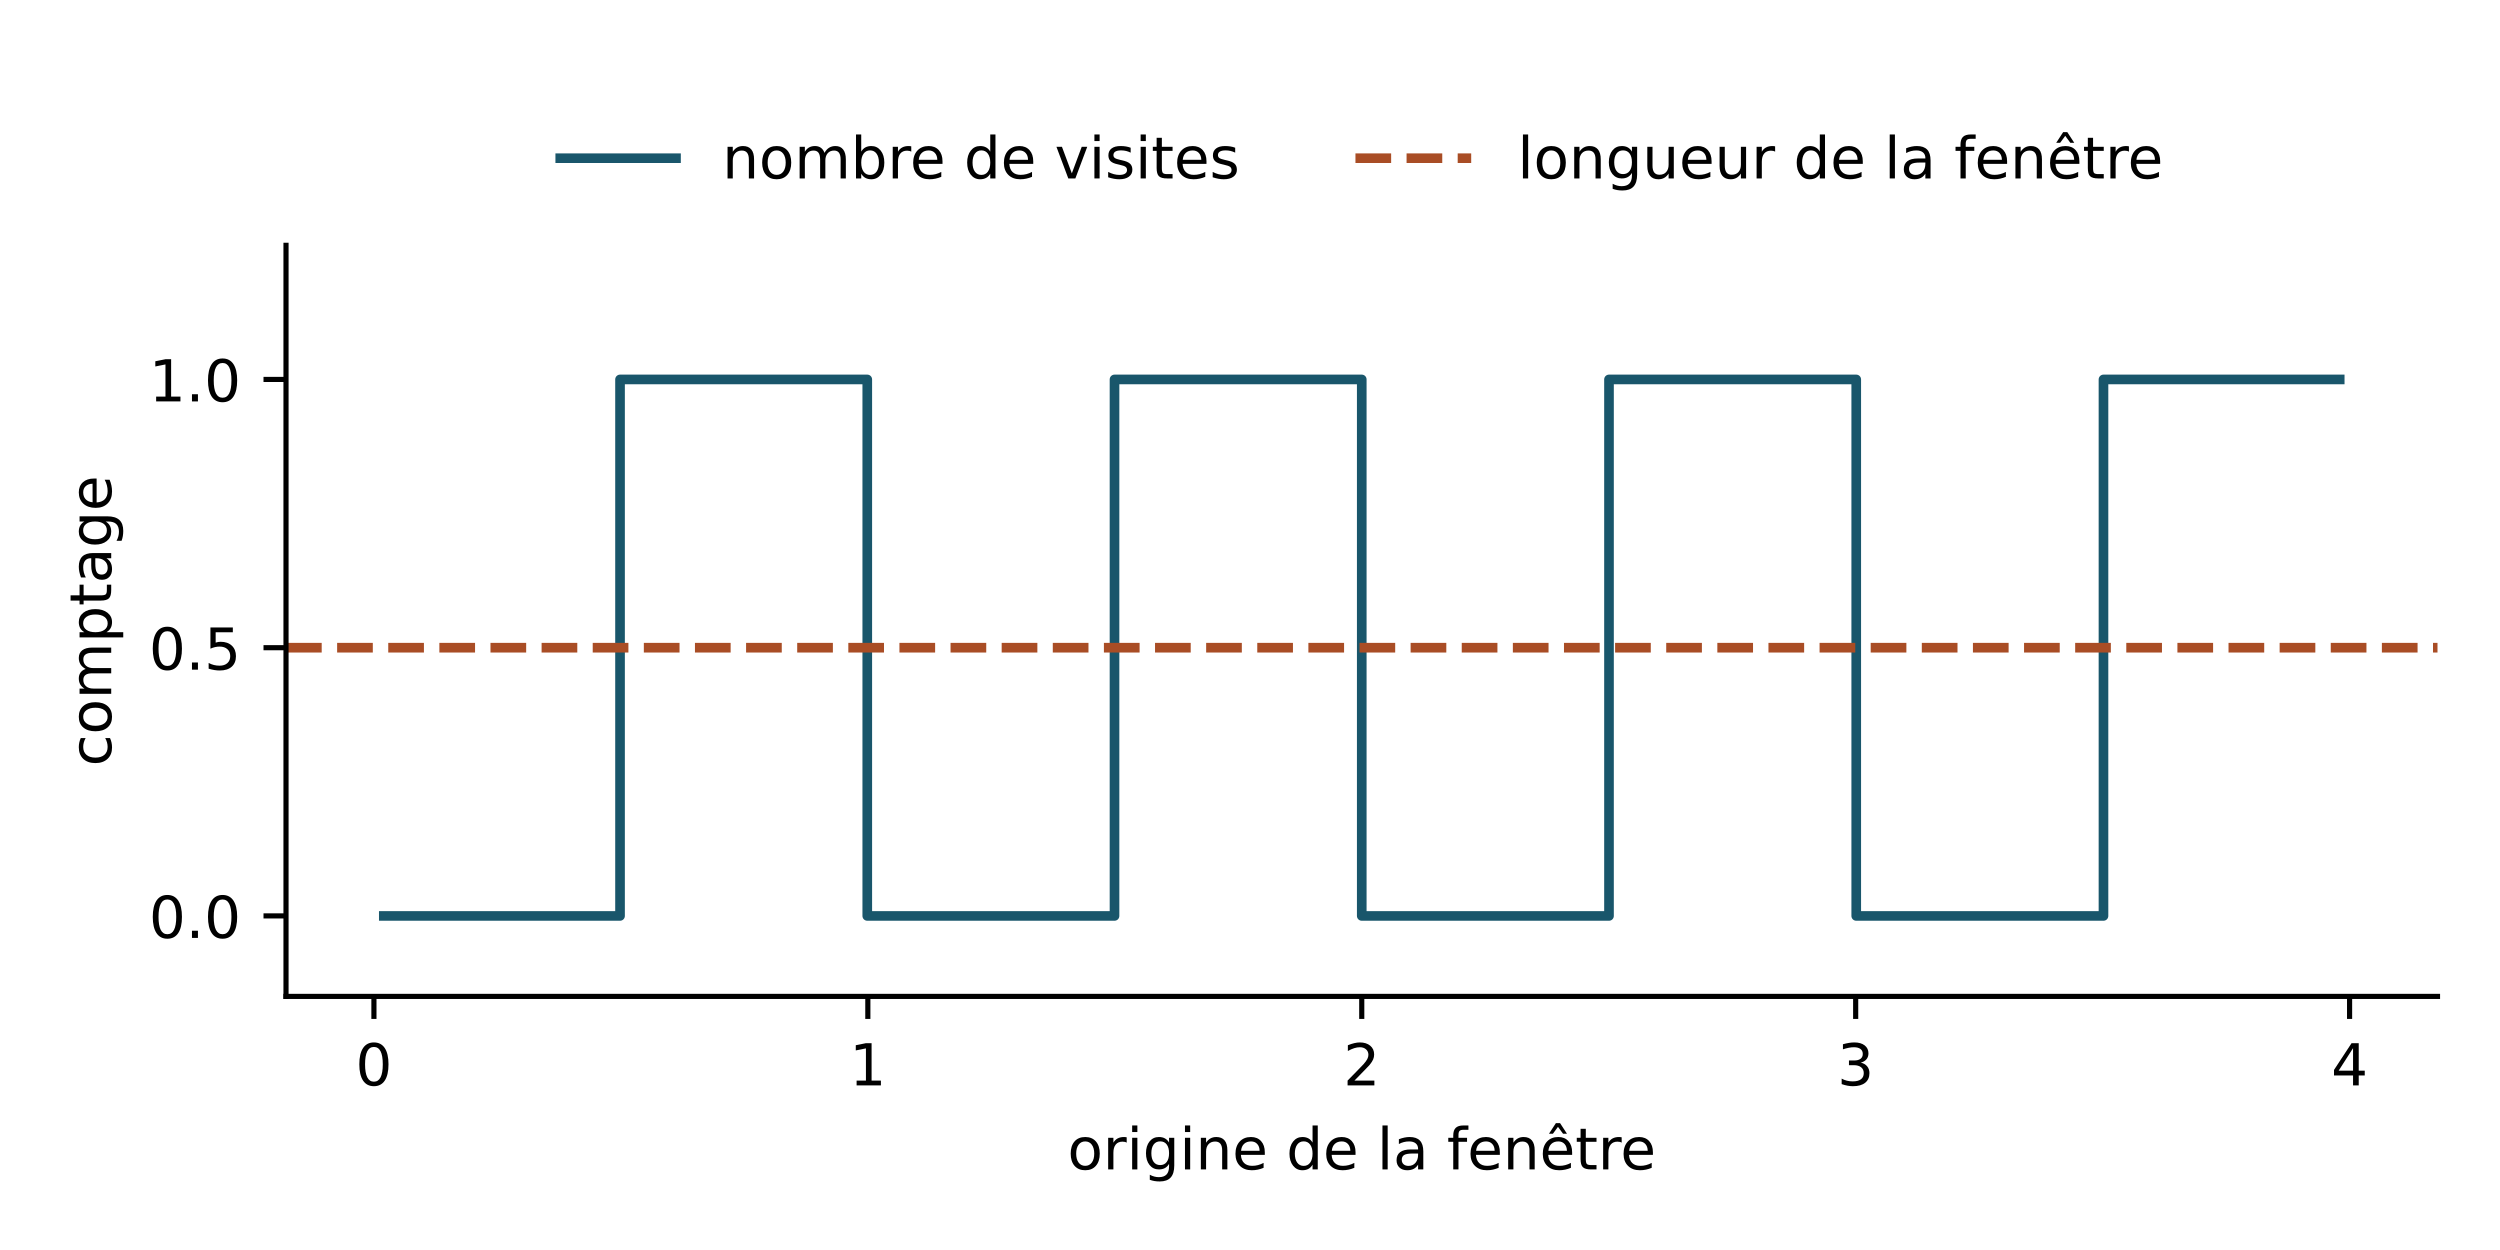
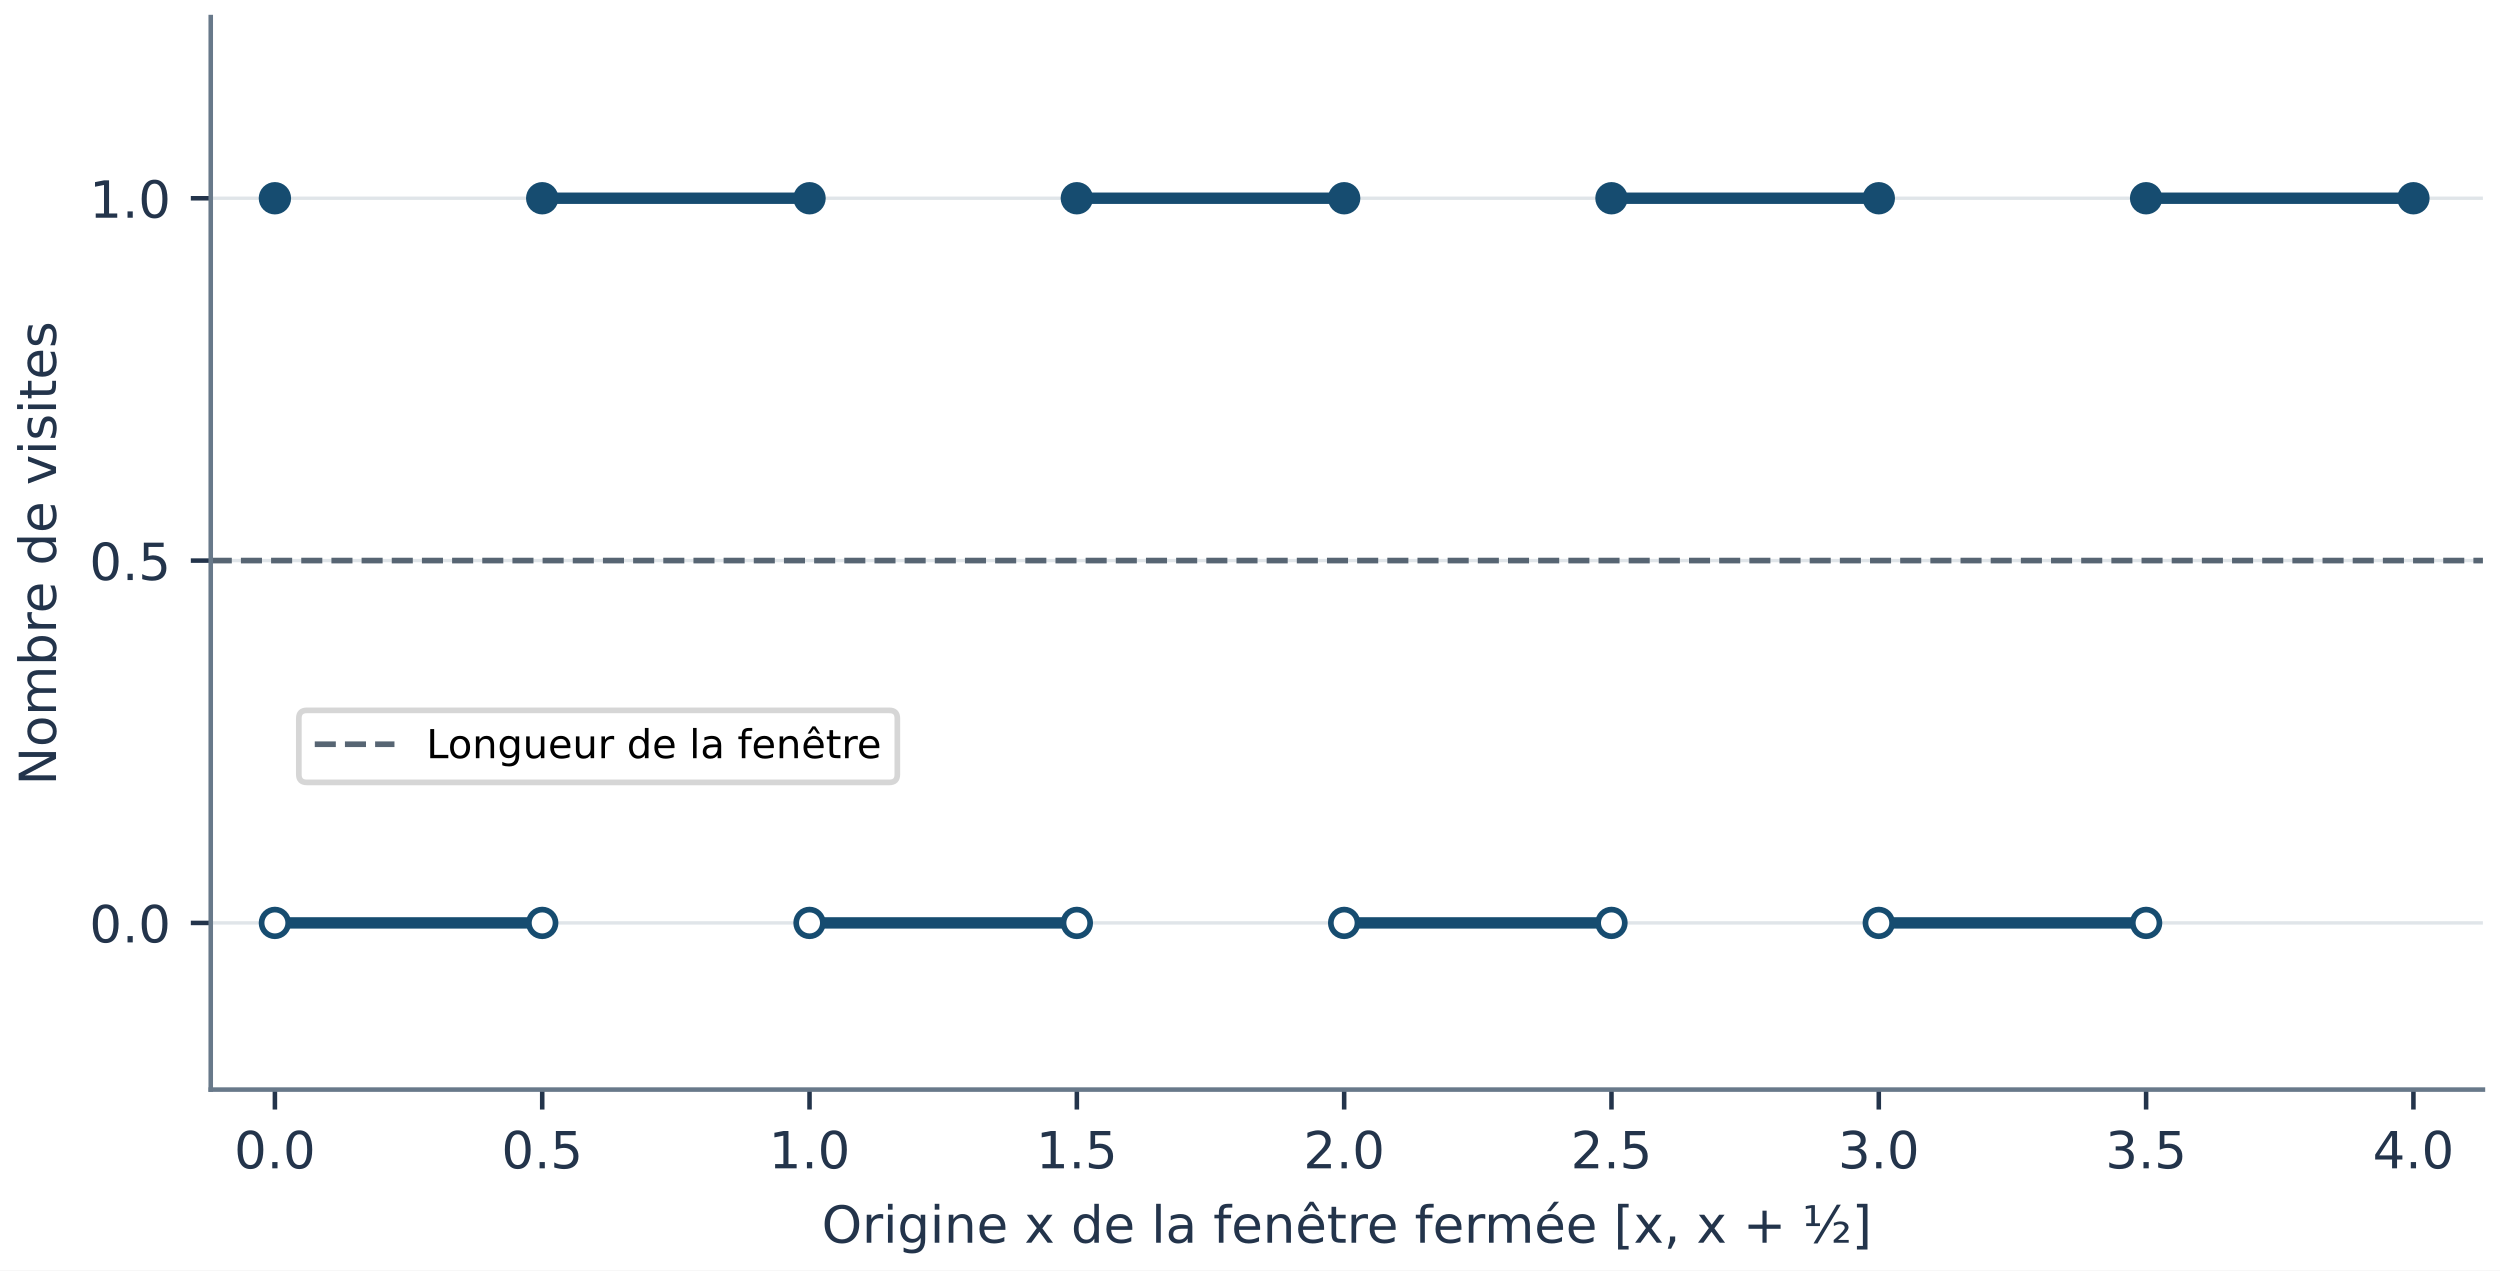
- <svg xmlns="http://www.w3.org/2000/svg" xmlns:xlink="http://www.w3.org/1999/xlink" width="388.8pt" height="194.4pt" viewBox="0 0 388.8 194.4" version="1.1">
+ <svg xmlns="http://www.w3.org/2000/svg" xmlns:xlink="http://www.w3.org/1999/xlink" width="439.2pt" height="223.2pt" viewBox="0 0 439.2 223.2" version="1.1">
  <defs>
    <style type="text/css">*{stroke-linejoin: round; stroke-linecap: butt}</style>
  </defs>
  <g id="figure_1">
    <g id="patch_1">
-       <path d="M 0 194.4 L 388.8 194.4 L 388.8 0 L 0 0 z " style="fill: #ffffff" />
+       <path d="M 0 223.2 L 439.2 223.2 L 439.2 0 L 0 0 z " style="fill: #ffffff" />
    </g>
    <g id="axes_1">
      <g id="patch_2">
-         <path d="M 44.48 154.96 L 379.08 154.96 L 379.08 38.151 L 44.48 38.151 z " style="fill: #ffffff" />
+         <path d="M 37.023 191.419 L 436.2 191.419 L 436.2 3 L 37.023 3 z " style="fill: #ffffff" />
      </g>
      <g id="matplotlib.axis_1">
        <g id="xtick_1">
          <g id="line2d_1">
            <defs>
-               <path id="me12eb115a5" d="M 0 0 L 0 3.5 " style="stroke: #000000; stroke-width: 0.8" />
+               <path id="m4bbc502cfb" d="M 0 0 L 0 3.5 " style="stroke: #23344b; stroke-width: 0.8" />
            </defs>
            <g>
-               <use xlink:href="#me12eb115a5" x="58.153" y="154.96" style="stroke: #000000; stroke-width: 0.8" />
+               <use xlink:href="#m4bbc502cfb" x="48.294" y="191.419" style="fill: #23344b; stroke: #23344b; stroke-width: 0.8" />
            </g>
          </g>
          <g id="text_1">
-             <g transform="translate(55.28969 168.7986) scale(0.09 -0.09)">
-               <defs>
-                 <path id="DejaVuSans-30" d="M 2034 4250 Q 1547 4250 1301 3770 Q 1056 3291 1056 2328 Q 1056 1369 1301 889 Q 1547 409 2034 409 Q 2525 409 2770 889 Q 3016 1369 3016 2328 Q 3016 3291 2770 3770 Q 2525 4250 2034 4250 z M 2034 4750 Q 2819 4750 3233 4129 Q 3647 3509 3647 2328 Q 3647 1150 3233 529 Q 2819 -91 2034 -91 Q 1250 -91 836 529 Q 422 1150 422 2328 Q 422 3509 836 4129 Q 1250 4750 2034 4750 z " transform="scale(0.015625)" />
-               </defs>
-               <use xlink:href="#DejaVuSans-30" />
-             </g>
+             <text style="font-size: 9px; font-family: 'DejaVu Sans'; text-anchor: middle; fill: #23344b" x="48.294" y="205.258" transform="rotate(-0 48.29423 205.2577)">0.0</text>
          </g>
        </g>
        <g id="xtick_2">
          <g id="line2d_2">
            <g>
-               <use xlink:href="#me12eb115a5" x="134.966" y="154.96" style="stroke: #000000; stroke-width: 0.8" />
+               <use xlink:href="#m4bbc502cfb" x="95.256" y="191.419" style="fill: #23344b; stroke: #23344b; stroke-width: 0.8" />
            </g>
          </g>
          <g id="text_2">
-             <g transform="translate(132.1033 168.7986) scale(0.09 -0.09)">
-               <defs>
-                 <path id="DejaVuSans-31" d="M 794 531 L 1825 531 L 1825 4091 L 703 3866 L 703 4441 L 1819 4666 L 2450 4666 L 2450 531 L 3481 531 L 3481 0 L 794 0 L 794 531 z " transform="scale(0.015625)" />
-               </defs>
-               <use xlink:href="#DejaVuSans-31" />
-             </g>
+             <text style="font-size: 9px; font-family: 'DejaVu Sans'; text-anchor: middle; fill: #23344b" x="95.256" y="205.258" transform="rotate(-0 95.25616 205.2577)">0.5</text>
          </g>
        </g>
        <g id="xtick_3">
          <g id="line2d_3">
            <g>
-               <use xlink:href="#me12eb115a5" x="211.78" y="154.96" style="stroke: #000000; stroke-width: 0.8" />
+               <use xlink:href="#m4bbc502cfb" x="142.218" y="191.419" style="fill: #23344b; stroke: #23344b; stroke-width: 0.8" />
            </g>
          </g>
          <g id="text_3">
-             <g transform="translate(208.9169 168.7986) scale(0.09 -0.09)">
-               <defs>
-                 <path id="DejaVuSans-32" d="M 1228 531 L 3431 531 L 3431 0 L 469 0 L 469 531 Q 828 903 1448 1529 Q 2069 2156 2228 2338 Q 2531 2678 2651 2914 Q 2772 3150 2772 3378 Q 2772 3750 2511 3984 Q 2250 4219 1831 4219 Q 1534 4219 1204 4116 Q 875 4013 500 3803 L 500 4441 Q 881 4594 1212 4672 Q 1544 4750 1819 4750 Q 2544 4750 2975 4387 Q 3406 4025 3406 3419 Q 3406 3131 3298 2873 Q 3191 2616 2906 2266 Q 2828 2175 2409 1742 Q 1991 1309 1228 531 z " transform="scale(0.015625)" />
-               </defs>
-               <use xlink:href="#DejaVuSans-32" />
-             </g>
+             <text style="font-size: 9px; font-family: 'DejaVu Sans'; text-anchor: middle; fill: #23344b" x="142.218" y="205.258" transform="rotate(-0 142.2181 205.2577)">1.0</text>
          </g>
        </g>
        <g id="xtick_4">
          <g id="line2d_4">
            <g>
-               <use xlink:href="#me12eb115a5" x="288.594" y="154.96" style="stroke: #000000; stroke-width: 0.8" />
+               <use xlink:href="#m4bbc502cfb" x="189.18" y="191.419" style="fill: #23344b; stroke: #23344b; stroke-width: 0.8" />
            </g>
          </g>
          <g id="text_4">
-             <g transform="translate(285.7305 168.7986) scale(0.09 -0.09)">
-               <defs>
-                 <path id="DejaVuSans-33" d="M 2597 2516 Q 3050 2419 3304 2112 Q 3559 1806 3559 1356 Q 3559 666 3084 287 Q 2609 -91 1734 -91 Q 1441 -91 1130 -33 Q 819 25 488 141 L 488 750 Q 750 597 1062 519 Q 1375 441 1716 441 Q 2309 441 2620 675 Q 2931 909 2931 1356 Q 2931 1769 2642 2001 Q 2353 2234 1838 2234 L 1294 2234 L 1294 2753 L 1863 2753 Q 2328 2753 2575 2939 Q 2822 3125 2822 3475 Q 2822 3834 2567 4026 Q 2313 4219 1838 4219 Q 1578 4219 1281 4162 Q 984 4106 628 3988 L 628 4550 Q 988 4650 1302 4700 Q 1616 4750 1894 4750 Q 2613 4750 3031 4423 Q 3450 4097 3450 3541 Q 3450 3153 3228 2886 Q 3006 2619 2597 2516 z " transform="scale(0.015625)" />
-               </defs>
-               <use xlink:href="#DejaVuSans-33" />
-             </g>
+             <text style="font-size: 9px; font-family: 'DejaVu Sans'; text-anchor: middle; fill: #23344b" x="189.18" y="205.258" transform="rotate(-0 189.18 205.2577)">1.5</text>
          </g>
        </g>
        <g id="xtick_5">
          <g id="line2d_5">
            <g>
-               <use xlink:href="#me12eb115a5" x="365.407" y="154.96" style="stroke: #000000; stroke-width: 0.8" />
+               <use xlink:href="#m4bbc502cfb" x="236.142" y="191.419" style="fill: #23344b; stroke: #23344b; stroke-width: 0.8" />
            </g>
          </g>
          <g id="text_5">
-             <g transform="translate(362.5441 168.7986) scale(0.09 -0.09)">
-               <defs>
-                 <path id="DejaVuSans-34" d="M 2419 4116 L 825 1625 L 2419 1625 L 2419 4116 z M 2253 4666 L 3047 4666 L 3047 1625 L 3713 1625 L 3713 1100 L 3047 1100 L 3047 0 L 2419 0 L 2419 1100 L 313 1100 L 313 1709 L 2253 4666 z " transform="scale(0.015625)" />
-               </defs>
-               <use xlink:href="#DejaVuSans-34" />
-             </g>
-           </g>
-         </g>
-         <g id="text_6">
-           <g transform="translate(166.0192 181.8689) scale(0.09 -0.09)">
-             <defs>
-               <path id="DejaVuSans-6f" d="M 1959 3097 Q 1497 3097 1228 2736 Q 959 2375 959 1747 Q 959 1119 1226 758 Q 1494 397 1959 397 Q 2419 397 2687 759 Q 2956 1122 2956 1747 Q 2956 2369 2687 2733 Q 2419 3097 1959 3097 z M 1959 3584 Q 2709 3584 3137 3096 Q 3566 2609 3566 1747 Q 3566 888 3137 398 Q 2709 -91 1959 -91 Q 1206 -91 779 398 Q 353 888 353 1747 Q 353 2609 779 3096 Q 1206 3584 1959 3584 z " transform="scale(0.015625)" />
-               <path id="DejaVuSans-72" d="M 2631 2963 Q 2534 3019 2420 3045 Q 2306 3072 2169 3072 Q 1681 3072 1420 2755 Q 1159 2438 1159 1844 L 1159 0 L 581 0 L 581 3500 L 1159 3500 L 1159 2956 Q 1341 3275 1631 3429 Q 1922 3584 2338 3584 Q 2397 3584 2469 3576 Q 2541 3569 2628 3553 L 2631 2963 z " transform="scale(0.015625)" />
-               <path id="DejaVuSans-69" d="M 603 3500 L 1178 3500 L 1178 0 L 603 0 L 603 3500 z M 603 4863 L 1178 4863 L 1178 4134 L 603 4134 L 603 4863 z " transform="scale(0.015625)" />
-               <path id="DejaVuSans-67" d="M 2906 1791 Q 2906 2416 2648 2759 Q 2391 3103 1925 3103 Q 1463 3103 1205 2759 Q 947 2416 947 1791 Q 947 1169 1205 825 Q 1463 481 1925 481 Q 2391 481 2648 825 Q 2906 1169 2906 1791 z M 3481 434 Q 3481 -459 3084 -895 Q 2688 -1331 1869 -1331 Q 1566 -1331 1297 -1286 Q 1028 -1241 775 -1147 L 775 -588 Q 1028 -725 1275 -790 Q 1522 -856 1778 -856 Q 2344 -856 2625 -561 Q 2906 -266 2906 331 L 2906 616 Q 2728 306 2450 153 Q 2172 0 1784 0 Q 1141 0 747 490 Q 353 981 353 1791 Q 353 2603 747 3093 Q 1141 3584 1784 3584 Q 2172 3584 2450 3431 Q 2728 3278 2906 2969 L 2906 3500 L 3481 3500 L 3481 434 z " transform="scale(0.015625)" />
-               <path id="DejaVuSans-6e" d="M 3513 2113 L 3513 0 L 2938 0 L 2938 2094 Q 2938 2591 2744 2837 Q 2550 3084 2163 3084 Q 1697 3084 1428 2787 Q 1159 2491 1159 1978 L 1159 0 L 581 0 L 581 3500 L 1159 3500 L 1159 2956 Q 1366 3272 1645 3428 Q 1925 3584 2291 3584 Q 2894 3584 3203 3211 Q 3513 2838 3513 2113 z " transform="scale(0.015625)" />
-               <path id="DejaVuSans-65" d="M 3597 1894 L 3597 1613 L 953 1613 Q 991 1019 1311 708 Q 1631 397 2203 397 Q 2534 397 2845 478 Q 3156 559 3463 722 L 3463 178 Q 3153 47 2828 -22 Q 2503 -91 2169 -91 Q 1331 -91 842 396 Q 353 884 353 1716 Q 353 2575 817 3079 Q 1281 3584 2069 3584 Q 2775 3584 3186 3129 Q 3597 2675 3597 1894 z M 3022 2063 Q 3016 2534 2758 2815 Q 2500 3097 2075 3097 Q 1594 3097 1305 2825 Q 1016 2553 972 2059 L 3022 2063 z " transform="scale(0.015625)" />
-               <path id="DejaVuSans-20" transform="scale(0.015625)" />
-               <path id="DejaVuSans-64" d="M 2906 2969 L 2906 4863 L 3481 4863 L 3481 0 L 2906 0 L 2906 525 Q 2725 213 2448 61 Q 2172 -91 1784 -91 Q 1150 -91 751 415 Q 353 922 353 1747 Q 353 2572 751 3078 Q 1150 3584 1784 3584 Q 2172 3584 2448 3432 Q 2725 3281 2906 2969 z M 947 1747 Q 947 1113 1208 752 Q 1469 391 1925 391 Q 2381 391 2643 752 Q 2906 1113 2906 1747 Q 2906 2381 2643 2742 Q 2381 3103 1925 3103 Q 1469 3103 1208 2742 Q 947 2381 947 1747 z " transform="scale(0.015625)" />
-               <path id="DejaVuSans-6c" d="M 603 4863 L 1178 4863 L 1178 0 L 603 0 L 603 4863 z " transform="scale(0.015625)" />
-               <path id="DejaVuSans-61" d="M 2194 1759 Q 1497 1759 1228 1600 Q 959 1441 959 1056 Q 959 750 1161 570 Q 1363 391 1709 391 Q 2188 391 2477 730 Q 2766 1069 2766 1631 L 2766 1759 L 2194 1759 z M 3341 1997 L 3341 0 L 2766 0 L 2766 531 Q 2569 213 2275 61 Q 1981 -91 1556 -91 Q 1019 -91 701 211 Q 384 513 384 1019 Q 384 1609 779 1909 Q 1175 2209 1959 2209 L 2766 2209 L 2766 2266 Q 2766 2663 2505 2880 Q 2244 3097 1772 3097 Q 1472 3097 1187 3025 Q 903 2953 641 2809 L 641 3341 Q 956 3463 1253 3523 Q 1550 3584 1831 3584 Q 2591 3584 2966 3190 Q 3341 2797 3341 1997 z " transform="scale(0.015625)" />
-               <path id="DejaVuSans-66" d="M 2375 4863 L 2375 4384 L 1825 4384 Q 1516 4384 1395 4259 Q 1275 4134 1275 3809 L 1275 3500 L 2222 3500 L 2222 3053 L 1275 3053 L 1275 0 L 697 0 L 697 3053 L 147 3053 L 147 3500 L 697 3500 L 697 3744 Q 697 4328 969 4595 Q 1241 4863 1831 4863 L 2375 4863 z " transform="scale(0.015625)" />
-               <path id="DejaVuSans-ea" d="M 3597 1894 L 3597 1613 L 953 1613 Q 991 1019 1311 708 Q 1631 397 2203 397 Q 2534 397 2845 478 Q 3156 559 3463 722 L 3463 178 Q 3153 47 2828 -22 Q 2503 -91 2169 -91 Q 1331 -91 842 396 Q 353 884 353 1716 Q 353 2575 817 3079 Q 1281 3584 2069 3584 Q 2775 3584 3186 3129 Q 3597 2675 3597 1894 z M 3022 2063 Q 3016 2534 2758 2815 Q 2500 3097 2075 3097 Q 1594 3097 1305 2825 Q 1016 2553 972 2059 L 3022 2063 z M 1801 5119 L 2263 5119 L 3029 3944 L 2595 3944 L 2032 4709 L 1470 3944 L 1035 3944 L 1801 5119 z " transform="scale(0.015625)" />
-               <path id="DejaVuSans-74" d="M 1172 4494 L 1172 3500 L 2356 3500 L 2356 3053 L 1172 3053 L 1172 1153 Q 1172 725 1289 603 Q 1406 481 1766 481 L 2356 481 L 2356 0 L 1766 0 Q 1100 0 847 248 Q 594 497 594 1153 L 594 3053 L 172 3053 L 172 3500 L 594 3500 L 594 4494 L 1172 4494 z " transform="scale(0.015625)" />
-             </defs>
-             <use xlink:href="#DejaVuSans-6f" />
-             <use xlink:href="#DejaVuSans-72" transform="translate(61.18164 0)" />
-             <use xlink:href="#DejaVuSans-69" transform="translate(102.2949 0)" />
-             <use xlink:href="#DejaVuSans-67" transform="translate(130.0781 0)" />
-             <use xlink:href="#DejaVuSans-69" transform="translate(193.5547 0)" />
-             <use xlink:href="#DejaVuSans-6e" transform="translate(221.3379 0)" />
-             <use xlink:href="#DejaVuSans-65" transform="translate(284.7168 0)" />
-             <use xlink:href="#DejaVuSans-20" transform="translate(346.2402 0)" />
-             <use xlink:href="#DejaVuSans-64" transform="translate(378.0273 0)" />
-             <use xlink:href="#DejaVuSans-65" transform="translate(441.5039 0)" />
-             <use xlink:href="#DejaVuSans-20" transform="translate(503.0273 0)" />
-             <use xlink:href="#DejaVuSans-6c" transform="translate(534.8145 0)" />
-             <use xlink:href="#DejaVuSans-61" transform="translate(562.5977 0)" />
-             <use xlink:href="#DejaVuSans-20" transform="translate(623.877 0)" />
-             <use xlink:href="#DejaVuSans-66" transform="translate(655.6641 0)" />
-             <use xlink:href="#DejaVuSans-65" transform="translate(690.8691 0)" />
-             <use xlink:href="#DejaVuSans-6e" transform="translate(752.3926 0)" />
-             <use xlink:href="#DejaVuSans-ea" transform="translate(815.7715 0)" />
-             <use xlink:href="#DejaVuSans-74" transform="translate(877.2949 0)" />
-             <use xlink:href="#DejaVuSans-72" transform="translate(916.5039 0)" />
-             <use xlink:href="#DejaVuSans-65" transform="translate(955.3672 0)" />
-           </g>
+             <text style="font-size: 9px; font-family: 'DejaVu Sans'; text-anchor: middle; fill: #23344b" x="236.142" y="205.258" transform="rotate(-0 236.1419 205.2577)">2.0</text>
+           </g>
+         </g>
+         <g id="xtick_6">
+           <g id="line2d_6">
+             <g>
+               <use xlink:href="#m4bbc502cfb" x="283.104" y="191.419" style="fill: #23344b; stroke: #23344b; stroke-width: 0.8" />
+             </g>
+           </g>
+           <g id="text_6">
+             <text style="font-size: 9px; font-family: 'DejaVu Sans'; text-anchor: middle; fill: #23344b" x="283.104" y="205.258" transform="rotate(-0 283.1039 205.2577)">2.5</text>
+           </g>
+         </g>
+         <g id="xtick_7">
+           <g id="line2d_7">
+             <g>
+               <use xlink:href="#m4bbc502cfb" x="330.066" y="191.419" style="fill: #23344b; stroke: #23344b; stroke-width: 0.8" />
+             </g>
+           </g>
+           <g id="text_7">
+             <text style="font-size: 9px; font-family: 'DejaVu Sans'; text-anchor: middle; fill: #23344b" x="330.066" y="205.258" transform="rotate(-0 330.0658 205.2577)">3.0</text>
+           </g>
+         </g>
+         <g id="xtick_8">
+           <g id="line2d_8">
+             <g>
+               <use xlink:href="#m4bbc502cfb" x="377.028" y="191.419" style="fill: #23344b; stroke: #23344b; stroke-width: 0.8" />
+             </g>
+           </g>
+           <g id="text_8">
+             <text style="font-size: 9px; font-family: 'DejaVu Sans'; text-anchor: middle; fill: #23344b" x="377.028" y="205.258" transform="rotate(-0 377.0277 205.2577)">3.5</text>
+           </g>
+         </g>
+         <g id="xtick_9">
+           <g id="line2d_9">
+             <g>
+               <use xlink:href="#m4bbc502cfb" x="423.99" y="191.419" style="fill: #23344b; stroke: #23344b; stroke-width: 0.8" />
+             </g>
+           </g>
+           <g id="text_9">
+             <text style="font-size: 9px; font-family: 'DejaVu Sans'; text-anchor: middle; fill: #23344b" x="423.99" y="205.258" transform="rotate(-0 423.9897 205.2577)">4.0</text>
+           </g>
+         </g>
+         <g id="text_10">
+           <text style="font-size: 9px; font-family: 'DejaVu Sans'; text-anchor: middle; fill: #23344b" x="236.612" y="218.328" transform="rotate(-0 236.6116 218.328)">Origine x de la fenêtre fermée [x, x + ½]</text>
        </g>
      </g>
      <g id="matplotlib.axis_2">
        <g id="ytick_1">
-           <g id="line2d_6">
+           <g id="line2d_10">
+             <path d="M 37.023 162.138 L 436.2 162.138 " clip-path="url(#p73cb0e0662)" style="fill: none; stroke: #e0e5e9; stroke-width: 0.6; stroke-linecap: square" />
+           </g>
+           <g id="line2d_11">
            <defs>
-               <path id="mdb52553818" d="M 0 0 L -3.5 0 " style="stroke: #000000; stroke-width: 0.8" />
+               <path id="m5c91342740" d="M 0 0 L -3.5 0 " style="stroke: #23344b; stroke-width: 0.8" />
            </defs>
            <g>
-               <use xlink:href="#mdb52553818" x="44.48" y="142.445" style="stroke: #000000; stroke-width: 0.8" />
-             </g>
-           </g>
-           <g id="text_7">
-             <g transform="translate(23.16719 145.8641) scale(0.09 -0.09)">
-               <defs>
-                 <path id="DejaVuSans-2e" d="M 684 794 L 1344 794 L 1344 0 L 684 0 L 684 794 z " transform="scale(0.015625)" />
-               </defs>
-               <use xlink:href="#DejaVuSans-30" />
-               <use xlink:href="#DejaVuSans-2e" transform="translate(63.62305 0)" />
-               <use xlink:href="#DejaVuSans-30" transform="translate(95.41016 0)" />
-             </g>
+               <use xlink:href="#m5c91342740" x="37.023" y="162.138" style="fill: #23344b; stroke: #23344b; stroke-width: 0.8" />
+             </g>
+           </g>
+           <g id="text_11">
+             <text style="font-size: 9px; font-family: 'DejaVu Sans'; text-anchor: end; fill: #23344b" x="30.023" y="165.557" transform="rotate(-0 30.02336 165.5571)">0.0</text>
          </g>
        </g>
        <g id="ytick_2">
-           <g id="line2d_7">
-             <g>
-               <use xlink:href="#mdb52553818" x="44.48" y="100.727" style="stroke: #000000; stroke-width: 0.8" />
-             </g>
-           </g>
-           <g id="text_8">
-             <g transform="translate(23.16719 104.1467) scale(0.09 -0.09)">
-               <defs>
-                 <path id="DejaVuSans-35" d="M 691 4666 L 3169 4666 L 3169 4134 L 1269 4134 L 1269 2991 Q 1406 3038 1543 3061 Q 1681 3084 1819 3084 Q 2600 3084 3056 2656 Q 3513 2228 3513 1497 Q 3513 744 3044 326 Q 2575 -91 1722 -91 Q 1428 -91 1123 -41 Q 819 9 494 109 L 494 744 Q 775 591 1075 516 Q 1375 441 1709 441 Q 2250 441 2565 725 Q 2881 1009 2881 1497 Q 2881 1984 2565 2268 Q 2250 2553 1709 2553 Q 1456 2553 1204 2497 Q 953 2441 691 2322 L 691 4666 z " transform="scale(0.015625)" />
-               </defs>
-               <use xlink:href="#DejaVuSans-30" />
-               <use xlink:href="#DejaVuSans-2e" transform="translate(63.62305 0)" />
-               <use xlink:href="#DejaVuSans-35" transform="translate(95.41016 0)" />
-             </g>
+           <g id="line2d_12">
+             <path d="M 37.023 98.483 L 436.2 98.483 " clip-path="url(#p73cb0e0662)" style="fill: none; stroke: #e0e5e9; stroke-width: 0.6; stroke-linecap: square" />
+           </g>
+           <g id="line2d_13">
+             <g>
+               <use xlink:href="#m5c91342740" x="37.023" y="98.483" style="fill: #23344b; stroke: #23344b; stroke-width: 0.8" />
+             </g>
+           </g>
+           <g id="text_12">
+             <text style="font-size: 9px; font-family: 'DejaVu Sans'; text-anchor: end; fill: #23344b" x="30.023" y="101.902" transform="rotate(-0 30.02336 101.9021)">0.5</text>
          </g>
        </g>
        <g id="ytick_3">
-           <g id="line2d_8">
-             <g>
-               <use xlink:href="#mdb52553818" x="44.48" y="59.01" style="stroke: #000000; stroke-width: 0.8" />
-             </g>
-           </g>
-           <g id="text_9">
-             <g transform="translate(23.16719 62.42934) scale(0.09 -0.09)">
-               <use xlink:href="#DejaVuSans-31" />
-               <use xlink:href="#DejaVuSans-2e" transform="translate(63.62305 0)" />
-               <use xlink:href="#DejaVuSans-30" transform="translate(95.41016 0)" />
-             </g>
-           </g>
-         </g>
-         <g id="text_10">
-           <g transform="translate(17.29547 119.171) rotate(-90) scale(0.09 -0.09)">
-             <defs>
-               <path id="DejaVuSans-63" d="M 3122 3366 L 3122 2828 Q 2878 2963 2633 3030 Q 2388 3097 2138 3097 Q 1578 3097 1268 2742 Q 959 2388 959 1747 Q 959 1106 1268 751 Q 1578 397 2138 397 Q 2388 397 2633 464 Q 2878 531 3122 666 L 3122 134 Q 2881 22 2623 -34 Q 2366 -91 2075 -91 Q 1284 -91 818 406 Q 353 903 353 1747 Q 353 2603 823 3093 Q 1294 3584 2113 3584 Q 2378 3584 2631 3529 Q 2884 3475 3122 3366 z " transform="scale(0.015625)" />
-               <path id="DejaVuSans-6d" d="M 3328 2828 Q 3544 3216 3844 3400 Q 4144 3584 4550 3584 Q 5097 3584 5394 3201 Q 5691 2819 5691 2113 L 5691 0 L 5113 0 L 5113 2094 Q 5113 2597 4934 2840 Q 4756 3084 4391 3084 Q 3944 3084 3684 2787 Q 3425 2491 3425 1978 L 3425 0 L 2847 0 L 2847 2094 Q 2847 2600 2669 2842 Q 2491 3084 2119 3084 Q 1678 3084 1418 2786 Q 1159 2488 1159 1978 L 1159 0 L 581 0 L 581 3500 L 1159 3500 L 1159 2956 Q 1356 3278 1631 3431 Q 1906 3584 2284 3584 Q 2666 3584 2933 3390 Q 3200 3197 3328 2828 z " transform="scale(0.015625)" />
-               <path id="DejaVuSans-70" d="M 1159 525 L 1159 -1331 L 581 -1331 L 581 3500 L 1159 3500 L 1159 2969 Q 1341 3281 1617 3432 Q 1894 3584 2278 3584 Q 2916 3584 3314 3078 Q 3713 2572 3713 1747 Q 3713 922 3314 415 Q 2916 -91 2278 -91 Q 1894 -91 1617 61 Q 1341 213 1159 525 z M 3116 1747 Q 3116 2381 2855 2742 Q 2594 3103 2138 3103 Q 1681 3103 1420 2742 Q 1159 2381 1159 1747 Q 1159 1113 1420 752 Q 1681 391 2138 391 Q 2594 391 2855 752 Q 3116 1113 3116 1747 z " transform="scale(0.015625)" />
-             </defs>
-             <use xlink:href="#DejaVuSans-63" />
-             <use xlink:href="#DejaVuSans-6f" transform="translate(54.98047 0)" />
-             <use xlink:href="#DejaVuSans-6d" transform="translate(116.1621 0)" />
-             <use xlink:href="#DejaVuSans-70" transform="translate(213.5742 0)" />
-             <use xlink:href="#DejaVuSans-74" transform="translate(277.0508 0)" />
-             <use xlink:href="#DejaVuSans-61" transform="translate(316.2598 0)" />
-             <use xlink:href="#DejaVuSans-67" transform="translate(377.5391 0)" />
-             <use xlink:href="#DejaVuSans-65" transform="translate(441.0156 0)" />
-           </g>
-         </g>
-       </g>
-       <g id="line2d_9">
-         <path d="M 59.689 142.445 L 96.427 142.445 L 96.427 59.01 L 134.878 59.01 L 134.878 142.445 L 173.329 142.445 L 173.329 59.01 L 211.78 59.01 L 211.78 142.445 L 250.231 142.445 L 250.231 59.01 L 288.682 59.01 L 288.682 142.445 L 327.133 142.445 L 327.133 59.01 L 363.871 59.01 L 363.871 59.01 " clip-path="url(#p4898eb1cb7)" style="fill: none; stroke: #19566b; stroke-width: 1.5; stroke-linecap: square" />
-       </g>
-       <g id="line2d_10">
-         <path d="M 44.48 100.727 L 379.08 100.727 " clip-path="url(#p4898eb1cb7)" style="fill: none; stroke-dasharray: 5.55,2.4; stroke-dashoffset: 0; stroke: #a94d25; stroke-width: 1.5" />
+           <g id="line2d_14">
+             <path d="M 37.023 34.828 L 436.2 34.828 " clip-path="url(#p73cb0e0662)" style="fill: none; stroke: #e0e5e9; stroke-width: 0.6; stroke-linecap: square" />
+           </g>
+           <g id="line2d_15">
+             <g>
+               <use xlink:href="#m5c91342740" x="37.023" y="34.828" style="fill: #23344b; stroke: #23344b; stroke-width: 0.8" />
+             </g>
+           </g>
+           <g id="text_13">
+             <text style="font-size: 9px; font-family: 'DejaVu Sans'; text-anchor: end; fill: #23344b" x="30.023" y="38.247" transform="rotate(-0 30.02336 38.24705)">1.0</text>
+           </g>
+         </g>
+         <g id="text_14">
+           <text style="font-size: 9px; font-family: 'DejaVu Sans'; text-anchor: middle; fill: #23344b" x="9.839" y="97.21" transform="rotate(-90 9.838834 97.20969)">Nombre de visites</text>
+         </g>
+       </g>
+       <g id="line2d_16">
+         <path d="M 37.023 98.483 L 436.2 98.483 " clip-path="url(#p73cb0e0662)" style="fill: none; stroke-dasharray: 3.7,1.6; stroke-dashoffset: 0; stroke: #576573" />
+       </g>
+       <g id="line2d_17">
+         <path d="M 48.294 162.138 L 95.256 162.138 " clip-path="url(#p73cb0e0662)" style="fill: none; stroke: #164c70; stroke-width: 2; stroke-linecap: square" />
+       </g>
+       <g id="line2d_18">
+         <path d="M 95.256 34.828 L 142.218 34.828 " clip-path="url(#p73cb0e0662)" style="fill: none; stroke: #164c70; stroke-width: 2; stroke-linecap: square" />
+       </g>
+       <g id="line2d_19">
+         <path d="M 142.218 162.138 L 189.18 162.138 " clip-path="url(#p73cb0e0662)" style="fill: none; stroke: #164c70; stroke-width: 2; stroke-linecap: square" />
+       </g>
+       <g id="line2d_20">
+         <path d="M 189.18 34.828 L 236.142 34.828 " clip-path="url(#p73cb0e0662)" style="fill: none; stroke: #164c70; stroke-width: 2; stroke-linecap: square" />
+       </g>
+       <g id="line2d_21">
+         <path d="M 236.142 162.138 L 283.104 162.138 " clip-path="url(#p73cb0e0662)" style="fill: none; stroke: #164c70; stroke-width: 2; stroke-linecap: square" />
+       </g>
+       <g id="line2d_22">
+         <path d="M 283.104 34.828 L 330.066 34.828 " clip-path="url(#p73cb0e0662)" style="fill: none; stroke: #164c70; stroke-width: 2; stroke-linecap: square" />
+       </g>
+       <g id="line2d_23">
+         <path d="M 330.066 162.138 L 377.028 162.138 " clip-path="url(#p73cb0e0662)" style="fill: none; stroke: #164c70; stroke-width: 2; stroke-linecap: square" />
+       </g>
+       <g id="line2d_24">
+         <path d="M 377.028 34.828 L 423.99 34.828 " clip-path="url(#p73cb0e0662)" style="fill: none; stroke: #164c70; stroke-width: 2; stroke-linecap: square" />
      </g>
      <g id="patch_3">
-         <path d="M 44.48 154.96 L 44.48 38.151 " style="fill: none; stroke: #000000; stroke-width: 0.8; stroke-linejoin: miter; stroke-linecap: square" />
+         <path d="M 37.023 191.419 L 37.023 3 " style="fill: none; stroke: #68798a; stroke-width: 0.8; stroke-linejoin: miter; stroke-linecap: square" />
      </g>
      <g id="patch_4">
-         <path d="M 44.48 154.96 L 379.08 154.96 " style="fill: none; stroke: #000000; stroke-width: 0.8; stroke-linejoin: miter; stroke-linecap: square" />
+         <path d="M 37.023 191.419 L 436.2 191.419 " style="fill: none; stroke: #68798a; stroke-width: 0.8; stroke-linejoin: miter; stroke-linecap: square" />
+       </g>
+       <g id="PathCollection_1">
+         <defs>
+           <path id="m4f1931edc5" d="M 0 2.345 C 0.622 2.345 1.219 2.098 1.658 1.658 C 2.098 1.219 2.345 0.622 2.345 0 C 2.345 -0.622 2.098 -1.219 1.658 -1.658 C 1.219 -2.098 0.622 -2.345 0 -2.345 C -0.622 -2.345 -1.219 -2.098 -1.658 -1.658 C -2.098 -1.219 -2.345 -0.622 -2.345 0 C -2.345 0.622 -2.098 1.219 -1.658 1.658 C -1.219 2.098 -0.622 2.345 0 2.345 z " style="stroke: #164c70" />
+         </defs>
+         <g clip-path="url(#p73cb0e0662)">
+           <use xlink:href="#m4f1931edc5" x="48.294" y="162.138" style="fill: #ffffff; stroke: #164c70" />
+           <use xlink:href="#m4f1931edc5" x="95.256" y="162.138" style="fill: #ffffff; stroke: #164c70" />
+           <use xlink:href="#m4f1931edc5" x="142.218" y="162.138" style="fill: #ffffff; stroke: #164c70" />
+           <use xlink:href="#m4f1931edc5" x="189.18" y="162.138" style="fill: #ffffff; stroke: #164c70" />
+           <use xlink:href="#m4f1931edc5" x="236.142" y="162.138" style="fill: #ffffff; stroke: #164c70" />
+           <use xlink:href="#m4f1931edc5" x="283.104" y="162.138" style="fill: #ffffff; stroke: #164c70" />
+           <use xlink:href="#m4f1931edc5" x="330.066" y="162.138" style="fill: #ffffff; stroke: #164c70" />
+           <use xlink:href="#m4f1931edc5" x="377.028" y="162.138" style="fill: #ffffff; stroke: #164c70" />
+         </g>
+       </g>
+       <g id="PathCollection_2">
+         <defs>
+           <path id="m30309163f9" d="M 0 2.345 C 0.622 2.345 1.219 2.098 1.658 1.658 C 2.098 1.219 2.345 0.622 2.345 0 C 2.345 -0.622 2.098 -1.219 1.658 -1.658 C 1.219 -2.098 0.622 -2.345 0 -2.345 C -0.622 -2.345 -1.219 -2.098 -1.658 -1.658 C -2.098 -1.219 -2.345 -0.622 -2.345 0 C -2.345 0.622 -2.098 1.219 -1.658 1.658 C -1.219 2.098 -0.622 2.345 0 2.345 z " style="stroke: #164c70" />
+         </defs>
+         <g clip-path="url(#p73cb0e0662)">
+           <use xlink:href="#m30309163f9" x="48.294" y="34.828" style="fill: #164c70; stroke: #164c70" />
+           <use xlink:href="#m30309163f9" x="95.256" y="34.828" style="fill: #164c70; stroke: #164c70" />
+           <use xlink:href="#m30309163f9" x="142.218" y="34.828" style="fill: #164c70; stroke: #164c70" />
+           <use xlink:href="#m30309163f9" x="189.18" y="34.828" style="fill: #164c70; stroke: #164c70" />
+           <use xlink:href="#m30309163f9" x="236.142" y="34.828" style="fill: #164c70; stroke: #164c70" />
+           <use xlink:href="#m30309163f9" x="283.104" y="34.828" style="fill: #164c70; stroke: #164c70" />
+           <use xlink:href="#m30309163f9" x="330.066" y="34.828" style="fill: #164c70; stroke: #164c70" />
+           <use xlink:href="#m30309163f9" x="377.028" y="34.828" style="fill: #164c70; stroke: #164c70" />
+           <use xlink:href="#m30309163f9" x="423.99" y="34.828" style="fill: #164c70; stroke: #164c70" />
+         </g>
      </g>
      <g id="legend_1">
-         <g id="line2d_11">
-           <path d="M 87.131 24.602 L 91.631 24.602 L 91.631 24.602 L 100.631 24.602 L 100.631 24.602 L 105.131 24.602 " style="fill: none; stroke: #19566b; stroke-width: 1.5; stroke-linecap: square" />
-         </g>
-         <g id="text_11">
-           <g transform="translate(112.3314 27.75205) scale(0.09 -0.09)">
-             <defs>
-               <path id="DejaVuSans-62" d="M 3116 1747 Q 3116 2381 2855 2742 Q 2594 3103 2138 3103 Q 1681 3103 1420 2742 Q 1159 2381 1159 1747 Q 1159 1113 1420 752 Q 1681 391 2138 391 Q 2594 391 2855 752 Q 3116 1113 3116 1747 z M 1159 2969 Q 1341 3281 1617 3432 Q 1894 3584 2278 3584 Q 2916 3584 3314 3078 Q 3713 2572 3713 1747 Q 3713 922 3314 415 Q 2916 -91 2278 -91 Q 1894 -91 1617 61 Q 1341 213 1159 525 L 1159 0 L 581 0 L 581 4863 L 1159 4863 L 1159 2969 z " transform="scale(0.015625)" />
-               <path id="DejaVuSans-76" d="M 191 3500 L 800 3500 L 1894 563 L 2988 3500 L 3597 3500 L 2284 0 L 1503 0 L 191 3500 z " transform="scale(0.015625)" />
-               <path id="DejaVuSans-73" d="M 2834 3397 L 2834 2853 Q 2591 2978 2328 3040 Q 2066 3103 1784 3103 Q 1356 3103 1142 2972 Q 928 2841 928 2578 Q 928 2378 1081 2264 Q 1234 2150 1697 2047 L 1894 2003 Q 2506 1872 2764 1633 Q 3022 1394 3022 966 Q 3022 478 2636 193 Q 2250 -91 1575 -91 Q 1294 -91 989 -36 Q 684 19 347 128 L 347 722 Q 666 556 975 473 Q 1284 391 1588 391 Q 1994 391 2212 530 Q 2431 669 2431 922 Q 2431 1156 2273 1281 Q 2116 1406 1581 1522 L 1381 1569 Q 847 1681 609 1914 Q 372 2147 372 2553 Q 372 3047 722 3315 Q 1072 3584 1716 3584 Q 2034 3584 2315 3537 Q 2597 3491 2834 3397 z " transform="scale(0.015625)" />
-             </defs>
-             <use xlink:href="#DejaVuSans-6e" />
-             <use xlink:href="#DejaVuSans-6f" transform="translate(63.37891 0)" />
-             <use xlink:href="#DejaVuSans-6d" transform="translate(124.5605 0)" />
-             <use xlink:href="#DejaVuSans-62" transform="translate(221.9727 0)" />
-             <use xlink:href="#DejaVuSans-72" transform="translate(285.4492 0)" />
-             <use xlink:href="#DejaVuSans-65" transform="translate(324.3125 0)" />
-             <use xlink:href="#DejaVuSans-20" transform="translate(385.8359 0)" />
-             <use xlink:href="#DejaVuSans-64" transform="translate(417.623 0)" />
-             <use xlink:href="#DejaVuSans-65" transform="translate(481.0996 0)" />
-             <use xlink:href="#DejaVuSans-20" transform="translate(542.623 0)" />
-             <use xlink:href="#DejaVuSans-76" transform="translate(574.4102 0)" />
-             <use xlink:href="#DejaVuSans-69" transform="translate(633.5898 0)" />
-             <use xlink:href="#DejaVuSans-73" transform="translate(661.373 0)" />
-             <use xlink:href="#DejaVuSans-69" transform="translate(713.4727 0)" />
-             <use xlink:href="#DejaVuSans-74" transform="translate(741.2559 0)" />
-             <use xlink:href="#DejaVuSans-65" transform="translate(780.4648 0)" />
-             <use xlink:href="#DejaVuSans-73" transform="translate(841.9883 0)" />
-           </g>
-         </g>
-         <g id="line2d_12">
-           <path d="M 210.8 24.602 L 219.8 24.602 L 228.8 24.602 " style="fill: none; stroke-dasharray: 5.55,2.4; stroke-dashoffset: 0; stroke: #a94d25; stroke-width: 1.5" />
-         </g>
-         <g id="text_12">
-           <g transform="translate(235.9998 27.75205) scale(0.09 -0.09)">
-             <defs>
-               <path id="DejaVuSans-75" d="M 544 1381 L 544 3500 L 1119 3500 L 1119 1403 Q 1119 906 1312 657 Q 1506 409 1894 409 Q 2359 409 2629 706 Q 2900 1003 2900 1516 L 2900 3500 L 3475 3500 L 3475 0 L 2900 0 L 2900 538 Q 2691 219 2414 64 Q 2138 -91 1772 -91 Q 1169 -91 856 284 Q 544 659 544 1381 z M 1991 3584 L 1991 3584 z " transform="scale(0.015625)" />
-             </defs>
-             <use xlink:href="#DejaVuSans-6c" />
-             <use xlink:href="#DejaVuSans-6f" transform="translate(27.7832 0)" />
-             <use xlink:href="#DejaVuSans-6e" transform="translate(88.96484 0)" />
-             <use xlink:href="#DejaVuSans-67" transform="translate(152.3438 0)" />
-             <use xlink:href="#DejaVuSans-75" transform="translate(215.8203 0)" />
-             <use xlink:href="#DejaVuSans-65" transform="translate(279.1992 0)" />
-             <use xlink:href="#DejaVuSans-75" transform="translate(340.7227 0)" />
-             <use xlink:href="#DejaVuSans-72" transform="translate(404.1016 0)" />
-             <use xlink:href="#DejaVuSans-20" transform="translate(445.2148 0)" />
-             <use xlink:href="#DejaVuSans-64" transform="translate(477.002 0)" />
-             <use xlink:href="#DejaVuSans-65" transform="translate(540.4785 0)" />
-             <use xlink:href="#DejaVuSans-20" transform="translate(602.002 0)" />
-             <use xlink:href="#DejaVuSans-6c" transform="translate(633.7891 0)" />
-             <use xlink:href="#DejaVuSans-61" transform="translate(661.5723 0)" />
-             <use xlink:href="#DejaVuSans-20" transform="translate(722.8516 0)" />
-             <use xlink:href="#DejaVuSans-66" transform="translate(754.6387 0)" />
-             <use xlink:href="#DejaVuSans-65" transform="translate(789.8438 0)" />
-             <use xlink:href="#DejaVuSans-6e" transform="translate(851.3672 0)" />
-             <use xlink:href="#DejaVuSans-ea" transform="translate(914.7461 0)" />
-             <use xlink:href="#DejaVuSans-74" transform="translate(976.2695 0)" />
-             <use xlink:href="#DejaVuSans-72" transform="translate(1015.479 0)" />
-             <use xlink:href="#DejaVuSans-65" transform="translate(1054.342 0)" />
-           </g>
+         <g id="patch_5">
+           <path d="M 53.899 137.452 L 156.243 137.452 Q 157.643 137.452 157.643 136.052 L 157.643 126.198 Q 157.643 124.798 156.243 124.798 L 53.899 124.798 Q 52.499 124.798 52.499 126.198 L 52.499 136.052 Q 52.499 137.452 53.899 137.452 z " style="fill: #ffffff; opacity: 0.8; stroke: #cccccc; stroke-linejoin: miter" />
+         </g>
+         <g id="line2d_25">
+           <path d="M 55.299 130.747 L 62.299 130.747 L 69.299 130.747 " style="fill: none; stroke-dasharray: 3.7,1.6; stroke-dashoffset: 0; stroke: #576573" />
+         </g>
+         <g id="text_15">
+           <text style="font-size: 7px; font-family: 'DejaVu Sans'; text-anchor: start" x="74.899" y="133.197" transform="rotate(-0 74.89866 133.1967)">Longueur de la fenêtre</text>
        </g>
      </g>
    </g>
  </g>
  <defs>
-     <clipPath id="p4898eb1cb7">
-       <rect x="44.48" y="38.151" width="334.6" height="116.809" />
+     <clipPath id="p73cb0e0662">
+       <rect x="37.023" y="3" width="399.176" height="188.419" />
    </clipPath>
  </defs>
</svg>
